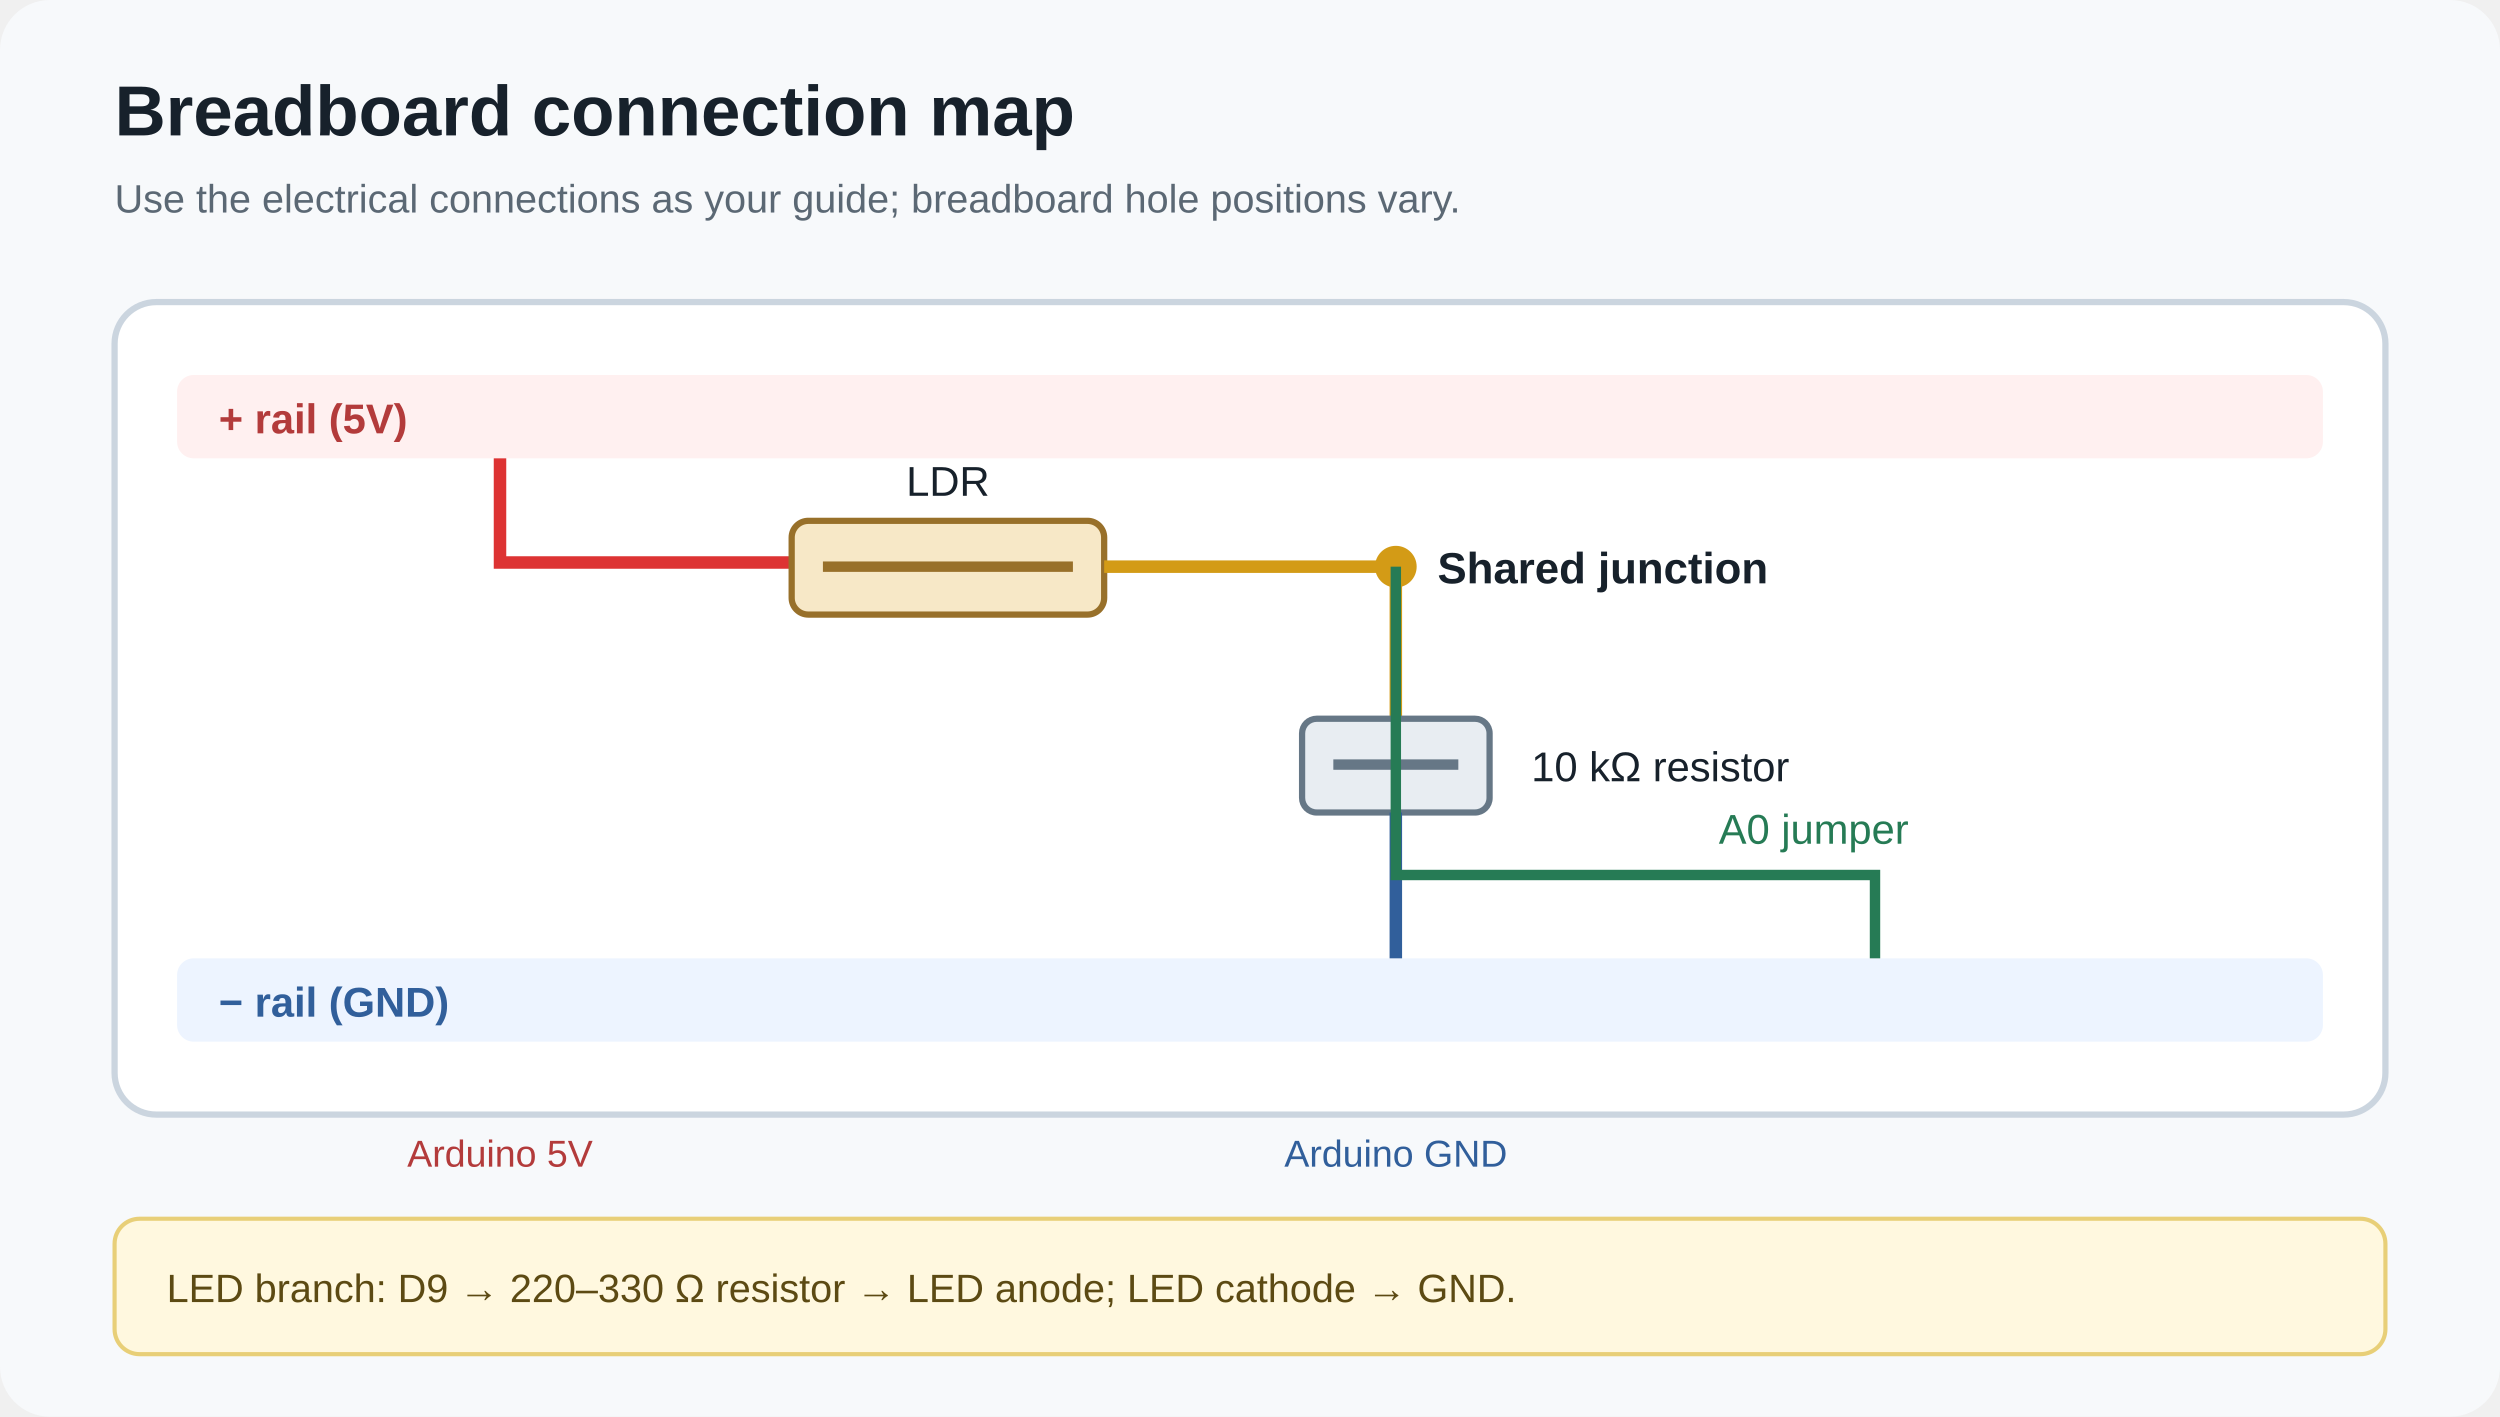
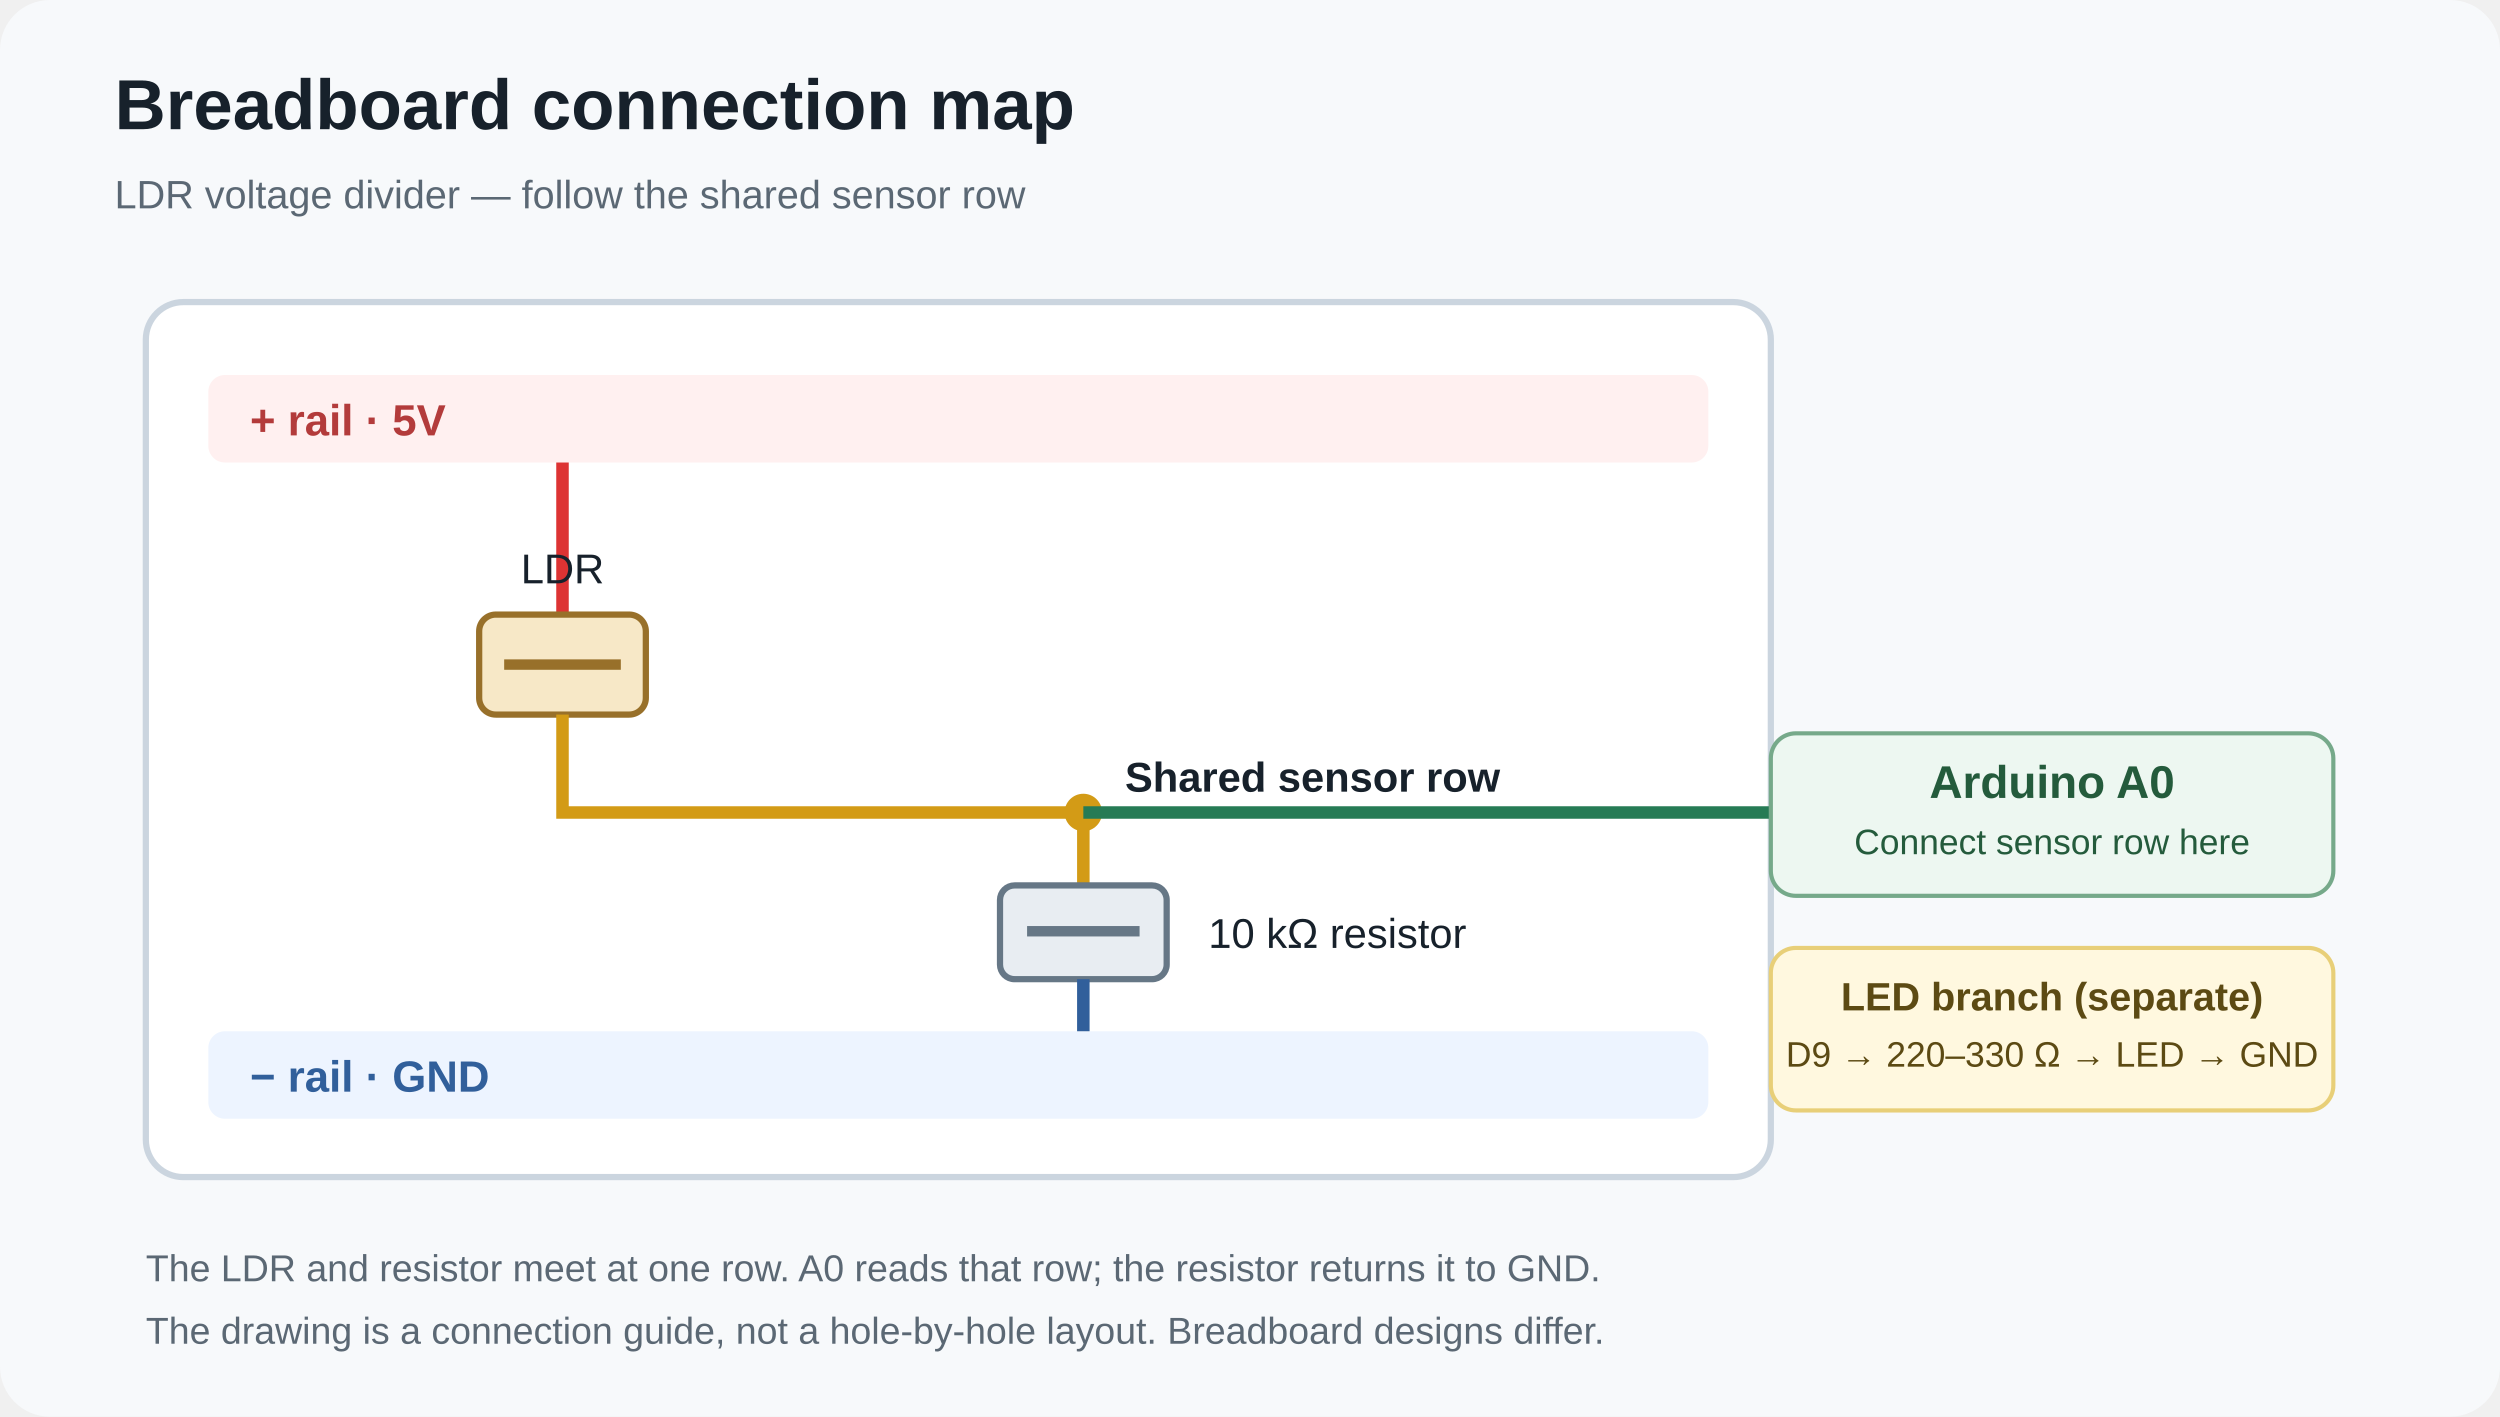
<svg xmlns="http://www.w3.org/2000/svg" width="1200" height="680" viewBox="0 0 1200 680" role="img" aria-labelledby="t d">
  <rect width="1200" height="680" rx="24" fill="#f7f9fb" />
-   <text x="55" y="65" font-family="Arial" font-size="34" font-weight="700" fill="#17212b">Breadboard connection map</text>
-   <text x="55" y="102" font-family="Arial" font-size="19" fill="#5b6874">Use the electrical connections as your guide; breadboard hole positions vary.</text>
-   <rect x="55" y="145" width="1090" height="390" rx="20" fill="#fff" stroke="#cbd5df" stroke-width="3" />
-   <rect x="85" y="180" width="1030" height="40" rx="8" fill="#fff0f0" />
-   <rect x="85" y="460" width="1030" height="40" rx="8" fill="#edf4ff" />
-   <text x="105" y="208" font-family="Arial" font-size="20" font-weight="700" fill="#b33b3b">+ rail (5V)</text>
-   <text x="105" y="488" font-family="Arial" font-size="20" font-weight="700" fill="#315f9b">− rail (GND)</text>
-   <path d="M240 220 V270 H380" stroke="#d33" stroke-width="6" fill="none" />
-   <rect x="380" y="250" width="150" height="45" rx="8" fill="#f7e8c7" stroke="#98702a" stroke-width="3" />
-   <path d="M395 272 H515" stroke="#98702a" stroke-width="5" />
-   <text x="455" y="238" text-anchor="middle" font-family="Arial" font-size="20" fill="#17212b">LDR</text>
-   <path d="M530 272 H670" stroke="#d39b16" stroke-width="6" />
-   <circle cx="670" cy="272" r="10" fill="#d39b16" />
-   <text x="690" y="280" font-family="Arial" font-size="21" font-weight="700" fill="#17212b">Shared junction</text>
-   <path d="M670 272 V345" stroke="#d39b16" stroke-width="6" />
-   <rect x="625" y="345" width="90" height="45" rx="7" fill="#e8edf2" stroke="#667786" stroke-width="3" />
-   <path d="M640 367 H700" stroke="#667786" stroke-width="5" />
-   <text x="735" y="375" font-family="Arial" font-size="20" fill="#17212b">10 kΩ resistor</text>
-   <path d="M670 390 V460" stroke="#315f9b" stroke-width="6" />
-   <path d="M670 272 V420 H900 V460" stroke="#267b55" stroke-width="5" fill="none" />
-   <text x="825" y="405" font-family="Arial" font-size="20" fill="#267b55">A0 jumper</text>
-   <text x="240" y="560" text-anchor="middle" font-family="Arial" font-size="18" fill="#b33b3b">Arduino 5V</text>
-   <text x="670" y="560" text-anchor="middle" font-family="Arial" font-size="18" fill="#315f9b">Arduino GND</text>
-   <rect x="55" y="585" width="1090" height="65" rx="12" fill="#fff8df" stroke="#e8cf78" stroke-width="2" />
-   <text x="80" y="625" font-family="Arial" font-size="19" fill="#5c4a13">LED branch: D9 → 220–330 Ω resistor → LED anode; LED cathode → GND.</text>
+   <text x="55" y="62" font-family="Arial" font-size="34" font-weight="700" fill="#17212b">Breadboard connection map</text>
+   <text x="55" y="100" font-family="Arial" font-size="19" fill="#5b6874">LDR voltage divider — follow the shared sensor row</text>
+   <rect x="70" y="145" width="780" height="420" rx="18" fill="#fff" stroke="#cbd5df" stroke-width="3" />
+   <rect x="100" y="180" width="720" height="42" rx="8" fill="#fff0f0" />
+   <rect x="100" y="495" width="720" height="42" rx="8" fill="#edf4ff" />
+   <text x="120" y="209" font-family="Arial" font-size="21" font-weight="700" fill="#b33b3b">+ rail · 5V</text>
+   <text x="120" y="524" font-family="Arial" font-size="21" font-weight="700" fill="#315f9b">− rail · GND</text>
+   <path d="M270 222 V295" stroke="#d33" stroke-width="6" />
+   <rect x="230" y="295" width="80" height="48" rx="8" fill="#f7e8c7" stroke="#98702a" stroke-width="3" />
+   <path d="M242 319 H298" stroke="#98702a" stroke-width="5" />
+   <text x="270" y="280" text-anchor="middle" font-family="Arial" font-size="20" fill="#17212b">LDR</text>
+   <path d="M270 343 V390 H520" stroke="#d39b16" stroke-width="6" fill="none" />
+   <circle cx="520" cy="390" r="9" fill="#d39b16" />
+   <text x="540" y="380" font-family="Arial" font-size="20" font-weight="700" fill="#17212b">Shared sensor row</text>
+   <path d="M520 390 V425" stroke="#d39b16" stroke-width="6" />
+   <rect x="480" y="425" width="80" height="45" rx="7" fill="#e8edf2" stroke="#667786" stroke-width="3" />
+   <path d="M493 447 H547" stroke="#667786" stroke-width="5" />
+   <text x="580" y="455" font-family="Arial" font-size="20" fill="#17212b">10 kΩ resistor</text>
+   <path d="M520 470 V495" stroke="#315f9b" stroke-width="6" />
+   <path d="M520 390 H850" stroke="#267b55" stroke-width="6" fill="none" />
+   <rect x="850" y="352" width="270" height="78" rx="12" fill="#edf7f1" stroke="#76a98a" stroke-width="2" />
+   <text x="985" y="383" text-anchor="middle" font-family="Arial" font-size="22" font-weight="700" fill="#245b3c">Arduino A0</text>
+   <text x="985" y="410" text-anchor="middle" font-family="Arial" font-size="17" fill="#245b3c">Connect sensor row here</text>
+   <rect x="850" y="455" width="270" height="78" rx="12" fill="#fff8df" stroke="#e8cf78" stroke-width="2" />
+   <text x="985" y="485" text-anchor="middle" font-family="Arial" font-size="19" font-weight="700" fill="#5c4a13">LED branch (separate)</text>
+   <text x="985" y="512" text-anchor="middle" font-family="Arial" font-size="17" fill="#5c4a13">D9 → 220–330 Ω → LED → GND</text>
+   <text x="70" y="615" font-family="Arial" font-size="18" fill="#5b6874">The LDR and resistor meet at one row. A0 reads that row; the resistor returns it to GND.</text>
+   <text x="70" y="645" font-family="Arial" font-size="18" fill="#5b6874">The drawing is a connection guide, not a hole-by-hole layout. Breadboard designs differ.</text>
</svg>
